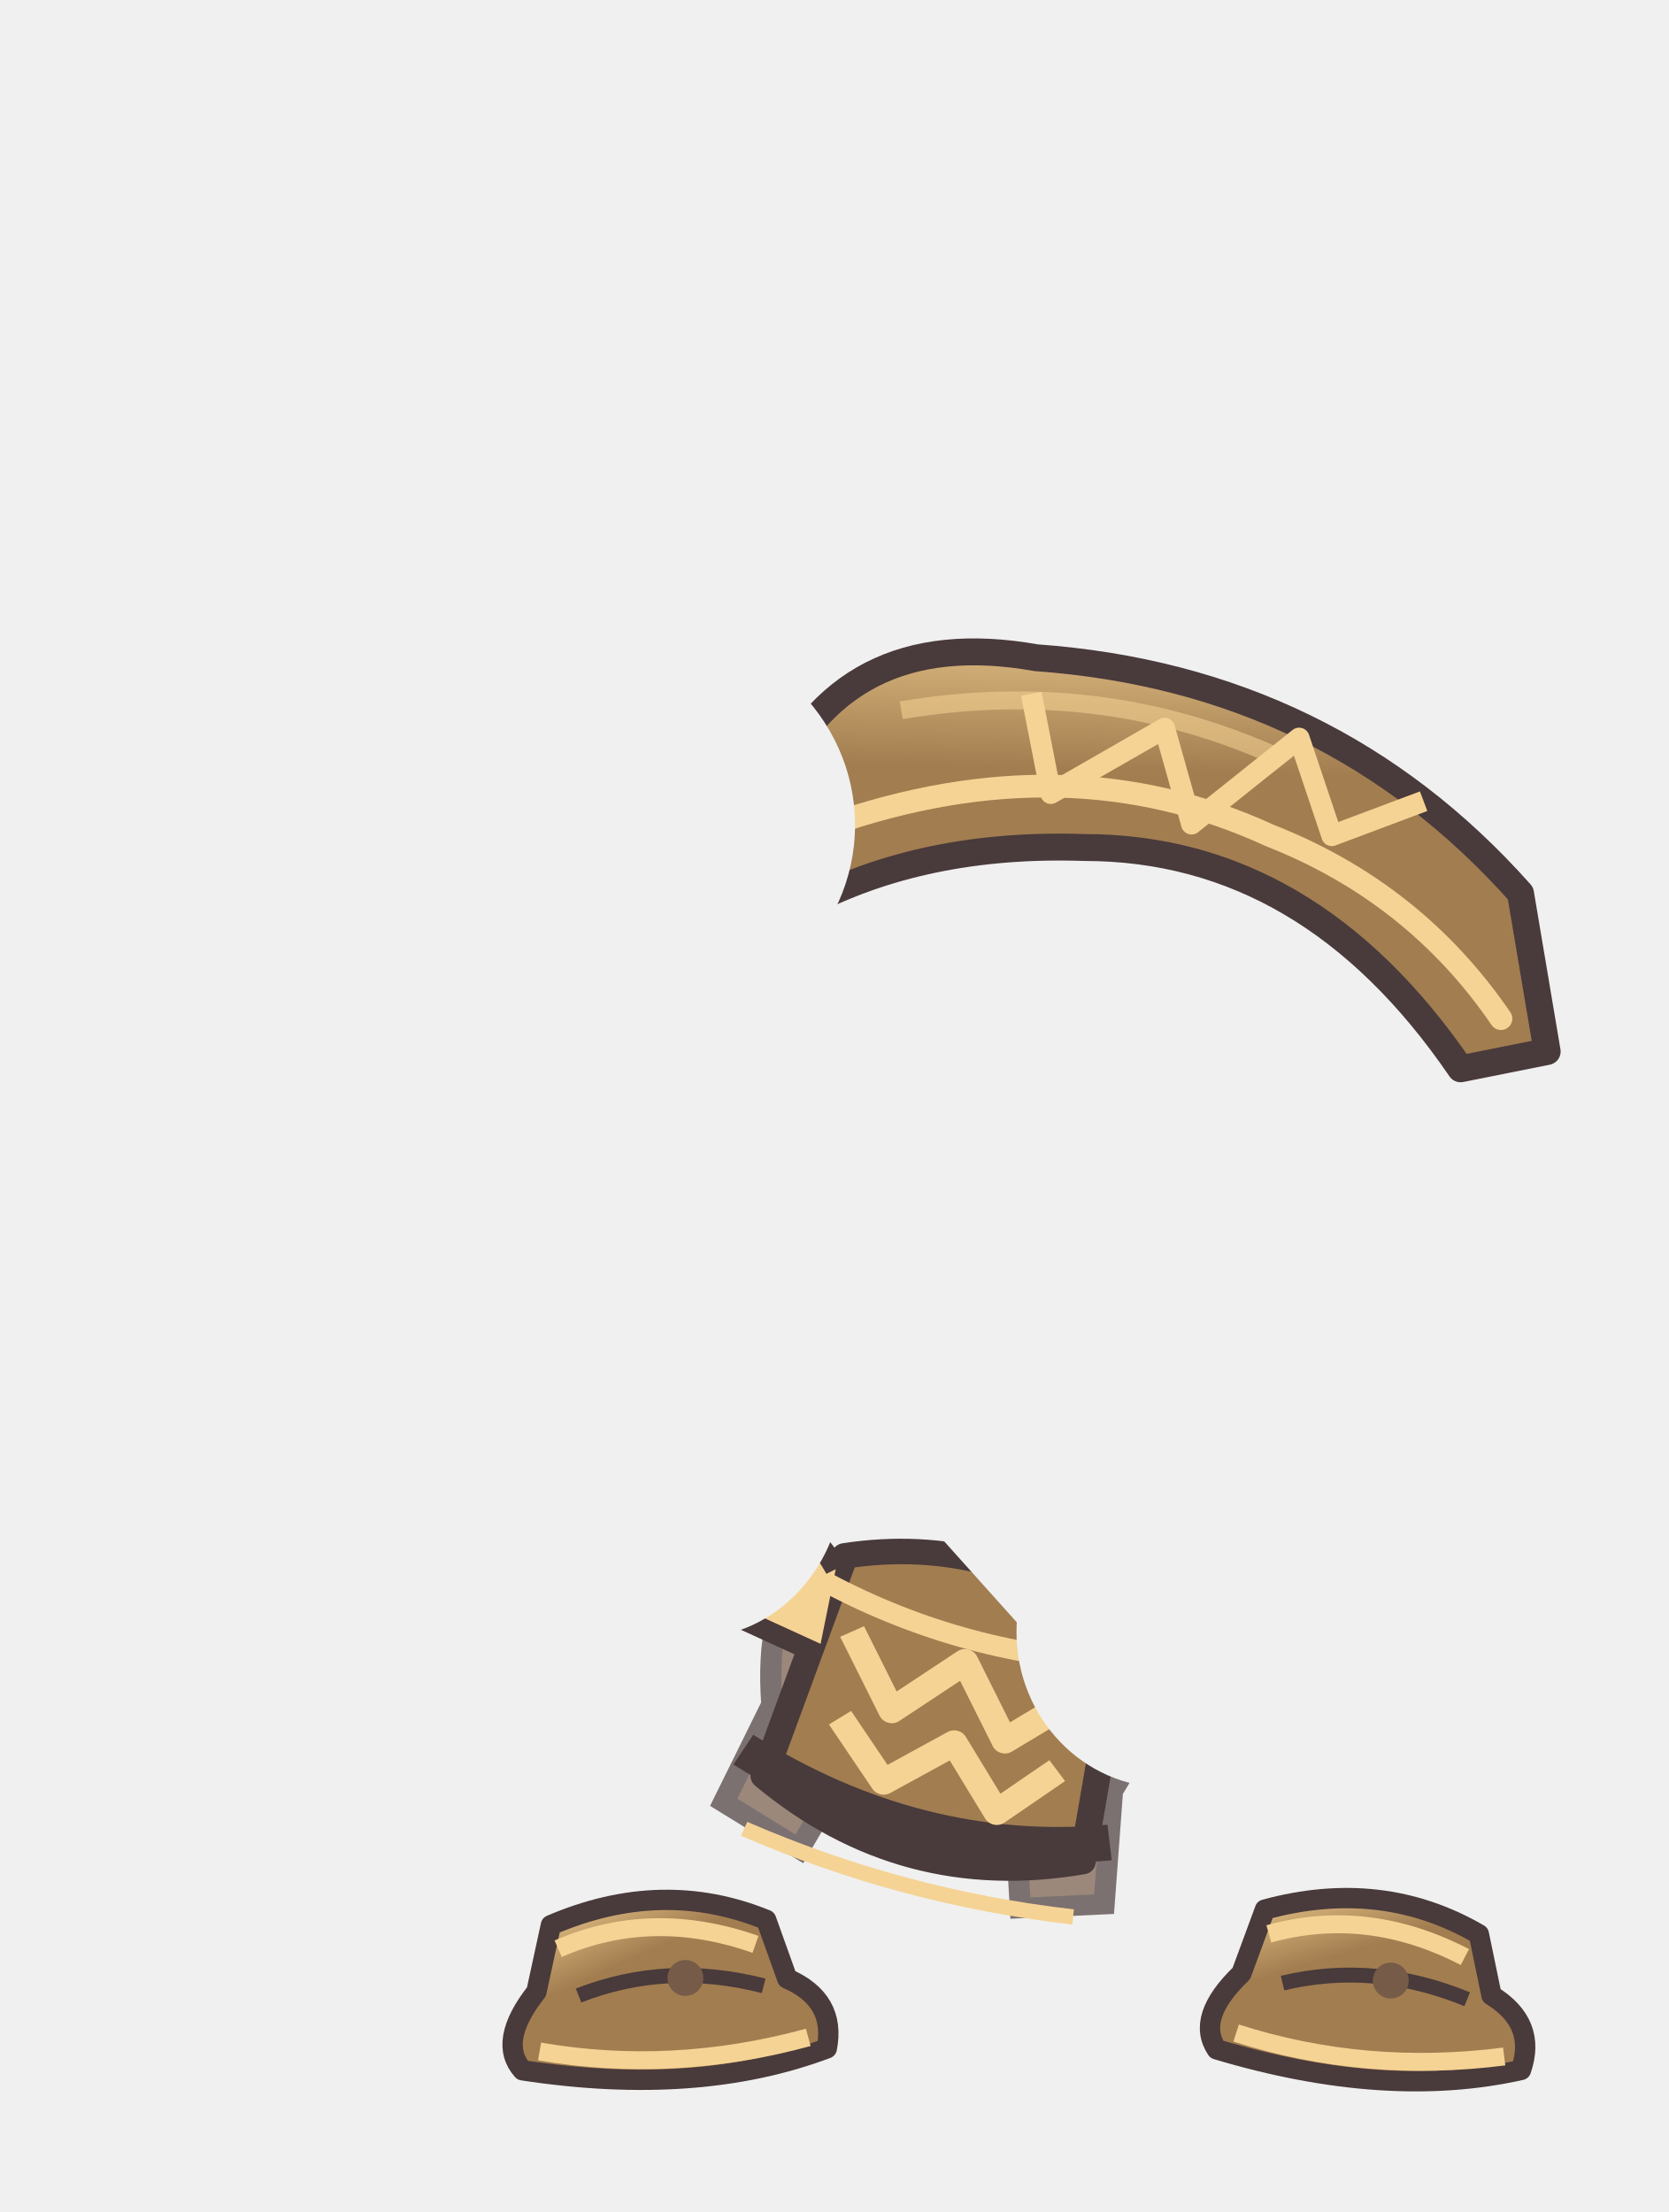
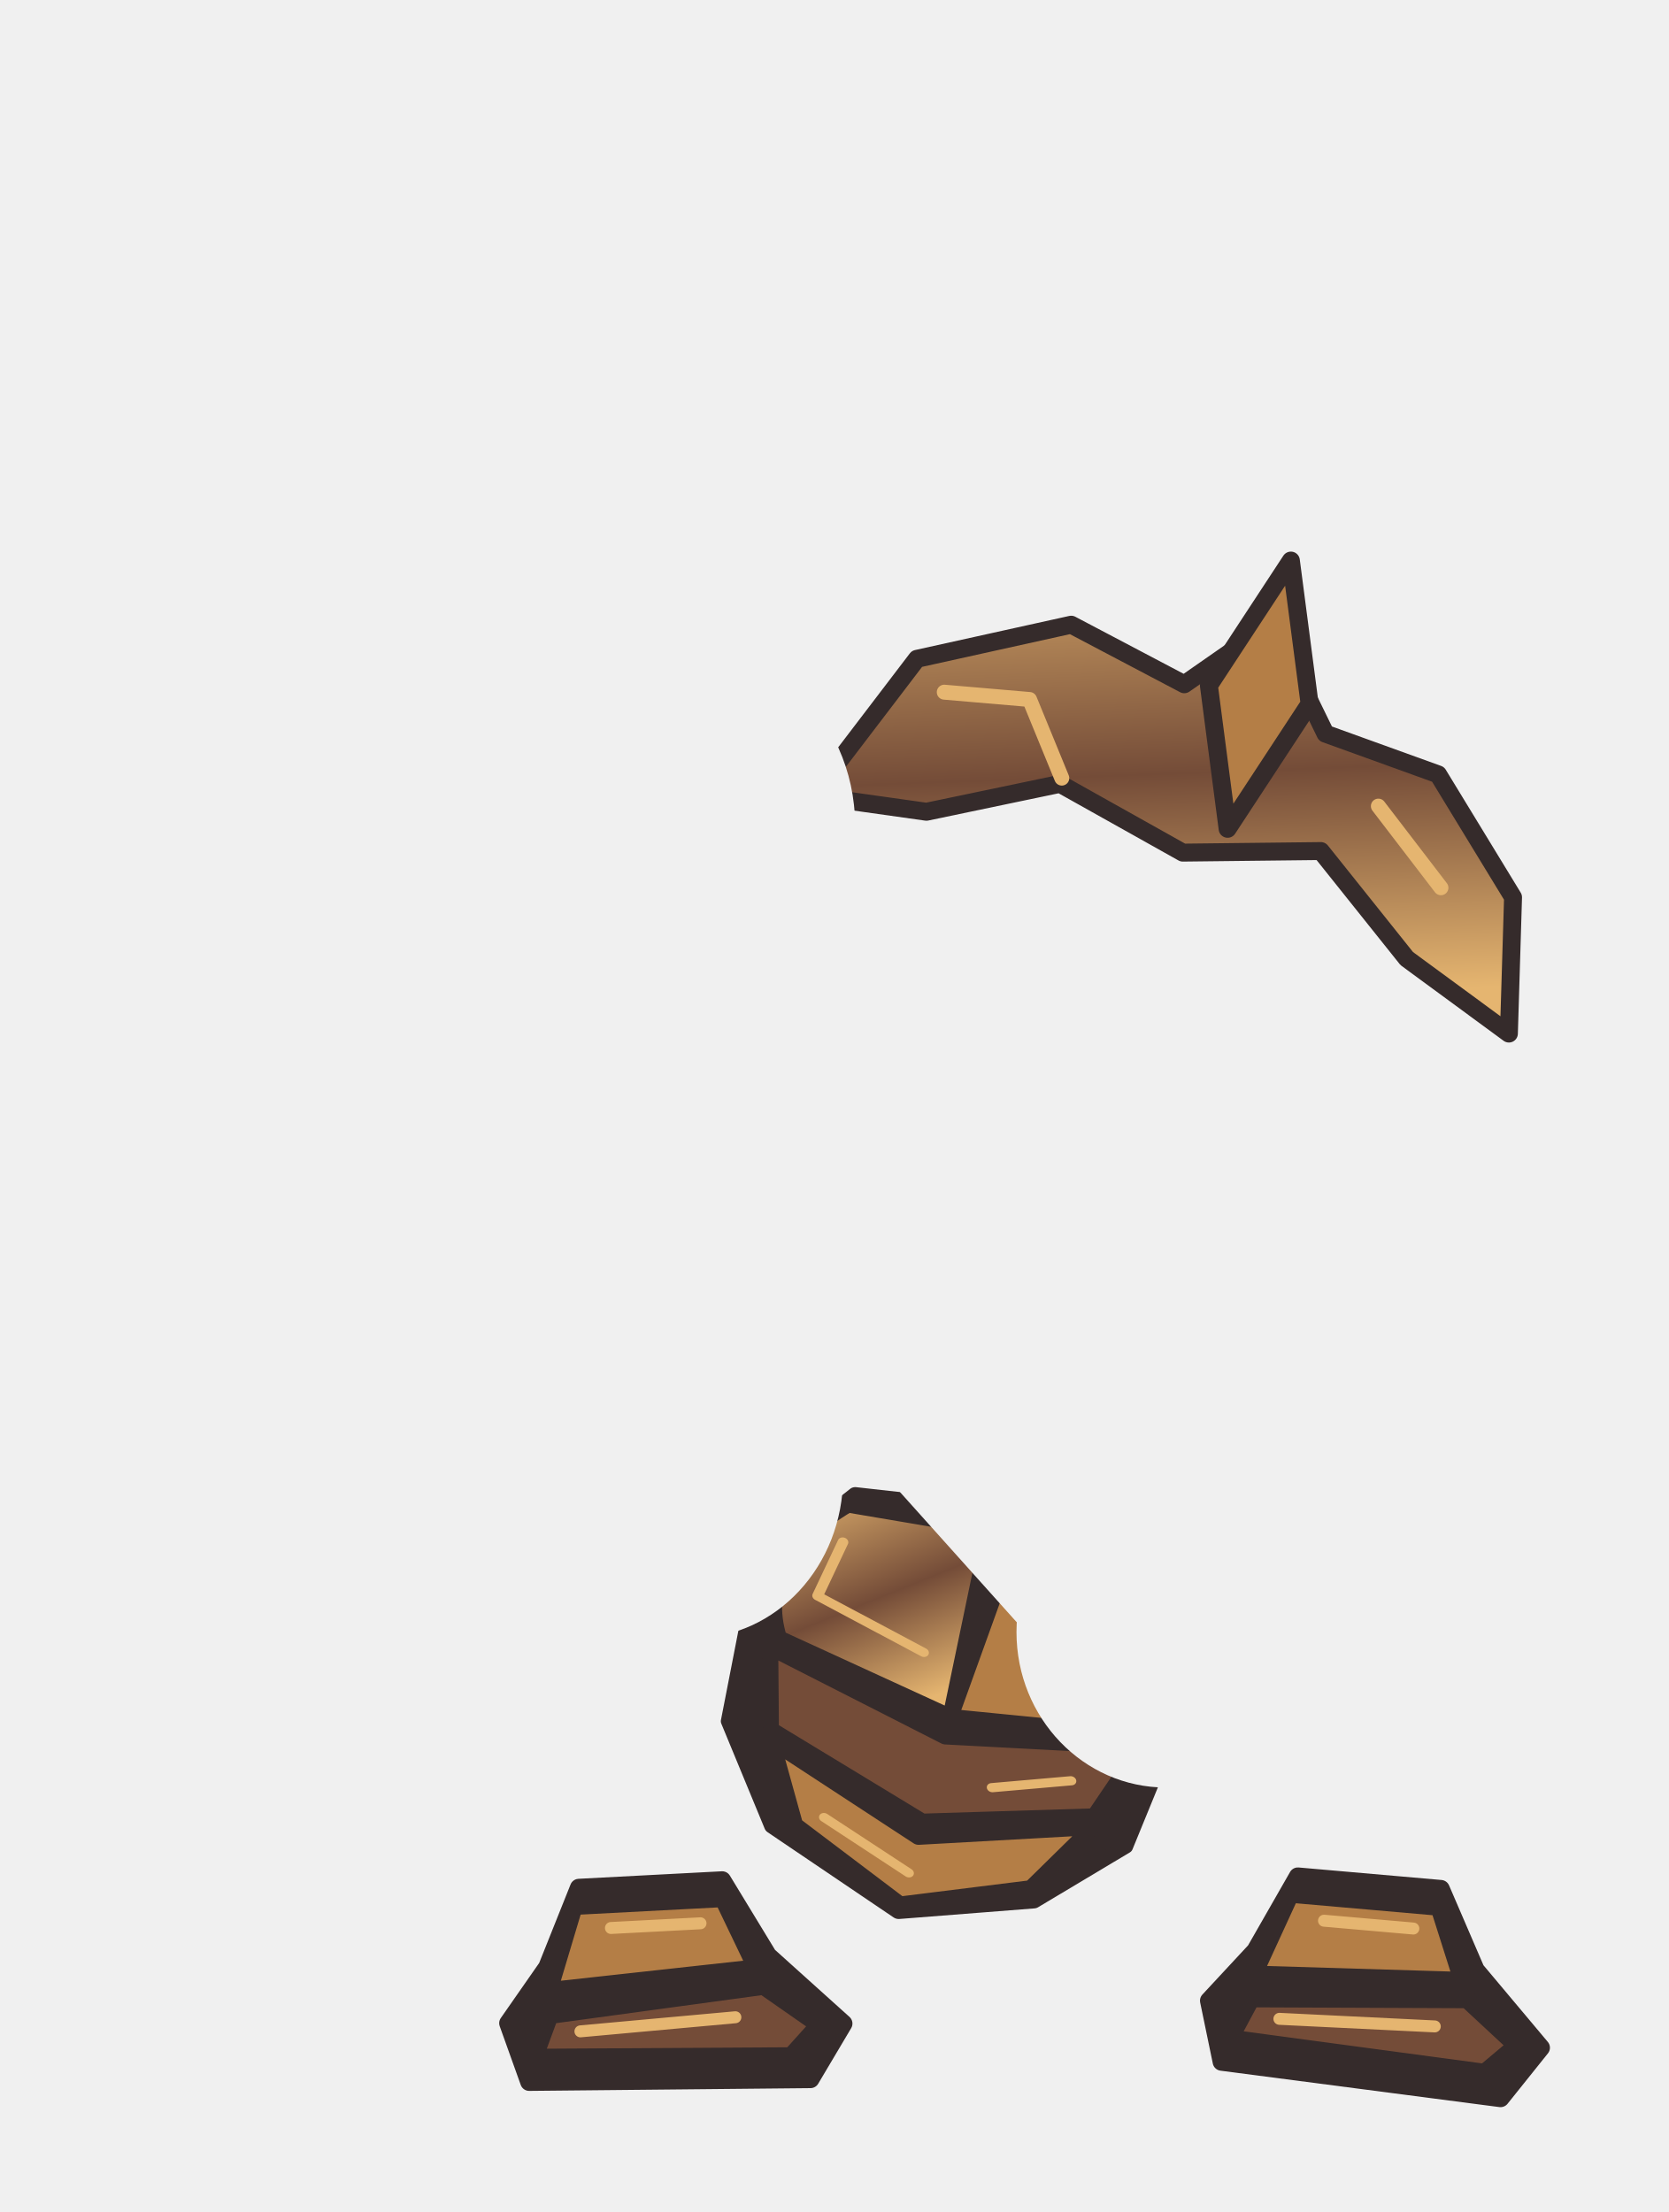
<svg xmlns="http://www.w3.org/2000/svg" width="279" height="370" viewBox="0 0 279 370" data-armor="chitin" data-phase="hurt" data-frame="3">
  <defs>
-     <linearGradient id="metal" x1="0" y1="0" x2=".7" y2="1">
-       <stop stop-color="#f5d394" />
-       <stop offset=".4" stop-color="#a27d50" />
-       <stop offset="1" stop-color="#a27d50" />
+     <linearGradient id="metal" x1="0" y1="0" x2=".8" y2="1">
+       <stop stop-color="#e5b570" />
+       <stop offset=".55" stop-color="#744c38" />
+       <stop offset="1" stop-color="#e5b570" />
    </linearGradient>
    <mask id="details" maskUnits="userSpaceOnUse" x="0" y="0" width="279" height="370">
      <rect width="279" height="370" fill="white" />
      <g fill="black">
        <ellipse data-protect="flower" cx="108" cy="138" rx="35" ry="33" />
        <ellipse data-protect="paw" cx="116" cy="247" rx="25" ry="27" />
        <ellipse data-protect="paw" cx="195" cy="273" rx="25" ry="26" />
        <polygon data-protect="scarf" points="90,224 150,249 176,278 210,247" />
      </g>
    </mask>
  </defs>
  <g mask="url(#details)">
    <g transform="translate(112 338) rotate(-3)">
      <g data-part="boot">
-         <path d="M-19 -17Q0 -24 17 -16L20 -6Q28 -2 26 6Q4 13 -25 7Q-29 2 -22 -6Z" fill="url(#metal)" stroke="#493a3b" stroke-width="3.4" stroke-linejoin="round" />
-         <path d="M-18 -13Q-2 -19 15 -12M-22 4Q0 9 23 4" fill="none" stroke="#f5d394" stroke-width="3" />
-         <path d="M-15 -5Q0 -10 16 -5" fill="none" stroke="#493a3b" stroke-width="2.5" />
-         <circle cx="3" cy="-7" r="3" fill="#765b48" />
+         <path d="M-14 -23L10 -23L17 -10L29 2L23 11L-24 9L-27 -1L-20 -10Z" fill="#352b2b" stroke="#352b2b" stroke-width="3" stroke-linejoin="round" stroke-linecap="round" />
+         <path d="M-15 -20L10 -20L15 -8L-20 -6Z" fill="#b47e46" stroke="#352b2b" stroke-width="3" stroke-linejoin="round" stroke-linecap="round" />
+         <path d="M-20 -2L16 -5L25 2L20 7L-23 5Z" fill="#744c38" stroke="#352b2b" stroke-width="3" stroke-linejoin="round" stroke-linecap="round" />
+         <path d="M-9 -16L6 -16M-15 1L11 0" fill="none" stroke="#e5b570" stroke-width="2" stroke-linejoin="round" stroke-linecap="round" />
      </g>
    </g>
    <g transform="translate(229 338) rotate(5)">
      <g data-part="boot">
-         <path d="M-19 -17Q0 -24 17 -16L20 -6Q28 -2 26 6Q4 13 -25 7Q-29 2 -22 -6Z" fill="url(#metal)" stroke="#493a3b" stroke-width="3.4" stroke-linejoin="round" />
-         <path d="M-18 -13Q-2 -19 15 -12M-22 4Q0 9 23 4" fill="none" stroke="#f5d394" stroke-width="3" />
-         <path d="M-15 -5Q0 -10 16 -5" fill="none" stroke="#493a3b" stroke-width="2.5" />
-         <circle cx="3" cy="-7" r="3" fill="#765b48" />
+         <path d="M-14 -23L10 -23L17 -10L29 2L23 11L-24 9L-27 -1L-20 -10Z" fill="#352b2b" stroke="#352b2b" stroke-width="3" stroke-linejoin="round" stroke-linecap="round" />
+         <path d="M-15 -20L10 -20L15 -8L-20 -6Z" fill="#b47e46" stroke="#352b2b" stroke-width="3" stroke-linejoin="round" stroke-linecap="round" />
+         <path d="M-20 -2L16 -5L25 2L20 7L-23 5Z" fill="#744c38" stroke="#352b2b" stroke-width="3" stroke-linejoin="round" stroke-linecap="round" />
+         <path d="M-9 -16L6 -16M-15 1L11 0" fill="none" stroke="#e5b570" stroke-width="2" stroke-linejoin="round" stroke-linecap="round" />
      </g>
    </g>
    <g transform="translate(159 287) rotate(15)">
-       <g data-part="chestplate" transform="translate(-44.5 -34) scale(0.89 0.85)">
-         <path d="M16 18Q11 29 17 47L13 68 29 73 34 54 66 54 72 73 87 68 83 46Q89 25 84 18" fill="#765b48" opacity=".7" stroke="#493a3b" stroke-width="4" />
-         <path d="M23 15 Q49 3 77 15 L81 61 Q50 76 19 61Z" fill="#a27d50" stroke="#493a3b" stroke-width="5" stroke-linejoin="round" />
-         <path d="M22 18Q12 7 4 17L6 32 23 35M78 18Q88 7 96 17L94 32 77 35" fill="#f5d394" stroke="#493a3b" stroke-width="4" stroke-linejoin="round" />
-         <path d="M21 21Q50 28 79 21" fill="none" stroke="#f5d394" stroke-width="4" />
-         <path d="M14 57Q51 69 85 56" fill="none" stroke="#493a3b" stroke-width="7" />
-         <path d="M28 29 39 42 50 29 61 42 73 29M30 46 41 56 52 45 63 56 72 45" fill="none" stroke="#f5d394" stroke-width="5" stroke-linejoin="round" />
-         <path d="M18 72Q50 77 82 72" fill="none" stroke="#f5d394" stroke-width="3" />
+       <g data-part="chestplate" transform="scale(0.89 0.7555556)">
+         <path d="M-28 -42L0 -47L30 -40L42 -19L38 18L24 35L0 45L-27 34L-40 14L-42 -20Z" fill="#352b2b" stroke="#352b2b" stroke-width="3" stroke-linejoin="round" stroke-linecap="round" />
+         <path d="M-29 -39Q-43 -22 -35 -7L0 0L-2 -42Z" fill="url(#metal)" stroke="#352b2b" stroke-width="3" stroke-linejoin="round" stroke-linecap="round" />
+         <path d="M3 -42L0 0L36 -7Q44 -23 29 -39Z" fill="#b47e46" stroke="#352b2b" stroke-width="3" stroke-linejoin="round" stroke-linecap="round" />
+         <path d="M-36 -4L0 5L36 -4L31 13L0 24L-32 13Z" fill="#744c38" stroke="#352b2b" stroke-width="3" stroke-linejoin="round" stroke-linecap="round" />
+         <path d="M-31 16L0 28L31 16L23 32L0 43L-23 32Z" fill="#b47e46" stroke="#352b2b" stroke-width="3" stroke-linejoin="round" stroke-linecap="round" />
+         <path d="M-39 -32L-54 -20L-50 -5L-38 -11ZM39 -32L52 -20L49 -5L38 -11Z" fill="#744c38" stroke="#352b2b" stroke-width="3" stroke-linejoin="round" stroke-linecap="round" />
+         <path d="M-28 -31L-30 -18L-8 -12M11 13L25 7M-18 29L0 36" fill="none" stroke="#e5b570" stroke-width="2" stroke-linejoin="round" stroke-linecap="round" />
      </g>
    </g>
    <g transform="translate(187 178) rotate(17)">
      <g data-part="helmet">
-         <path d="M-69 -26Q-66 -57 -33 -61Q15 -72 56 -47L68 -23L55 -16Q20 -44 -16 -33Q-42 -26 -58 -10Z" fill="url(#metal)" stroke="#493a3b" stroke-width="4.5" stroke-linejoin="round" />
-         <path d="M-58 -24Q-24 -49 13 -44Q39 -42 59 -26" fill="none" stroke="#f5d394" stroke-width="3.8" stroke-linecap="round" />
-         <path d="M-52 -46Q-22 -61 10 -57" fill="none" stroke="#f5d394" stroke-width="3" opacity=".55" />
-         <path d="M-32 -55L-24 -40L-9 -56L0 -42L13 -61L23 -47L36 -57" fill="none" stroke="#f5d394" stroke-width="3.5" stroke-linejoin="round" />
+         <path d="M-62 -28L-52 -55L-29 -68L-8 -64L3 -78L17 -63L37 -62L55 -46L61 -24L41 -31L22 -44L0 -37L-23 -42L-43 -31Z" fill="url(#metal)" stroke="#352b2b" stroke-width="3" stroke-linejoin="round" stroke-linecap="round" />
+         <path d="M-4 -65L3 -89L13 -67L6 -43Z" fill="#b47e46" stroke="#352b2b" stroke-width="3" stroke-linejoin="round" stroke-linecap="round" />
+         <path d="M-46 -51L-32 -54L-23 -43M29 -54L43 -44" fill="none" stroke="#e5b570" stroke-width="2.5" stroke-linejoin="round" stroke-linecap="round" />
      </g>
    </g>
  </g>
</svg>
